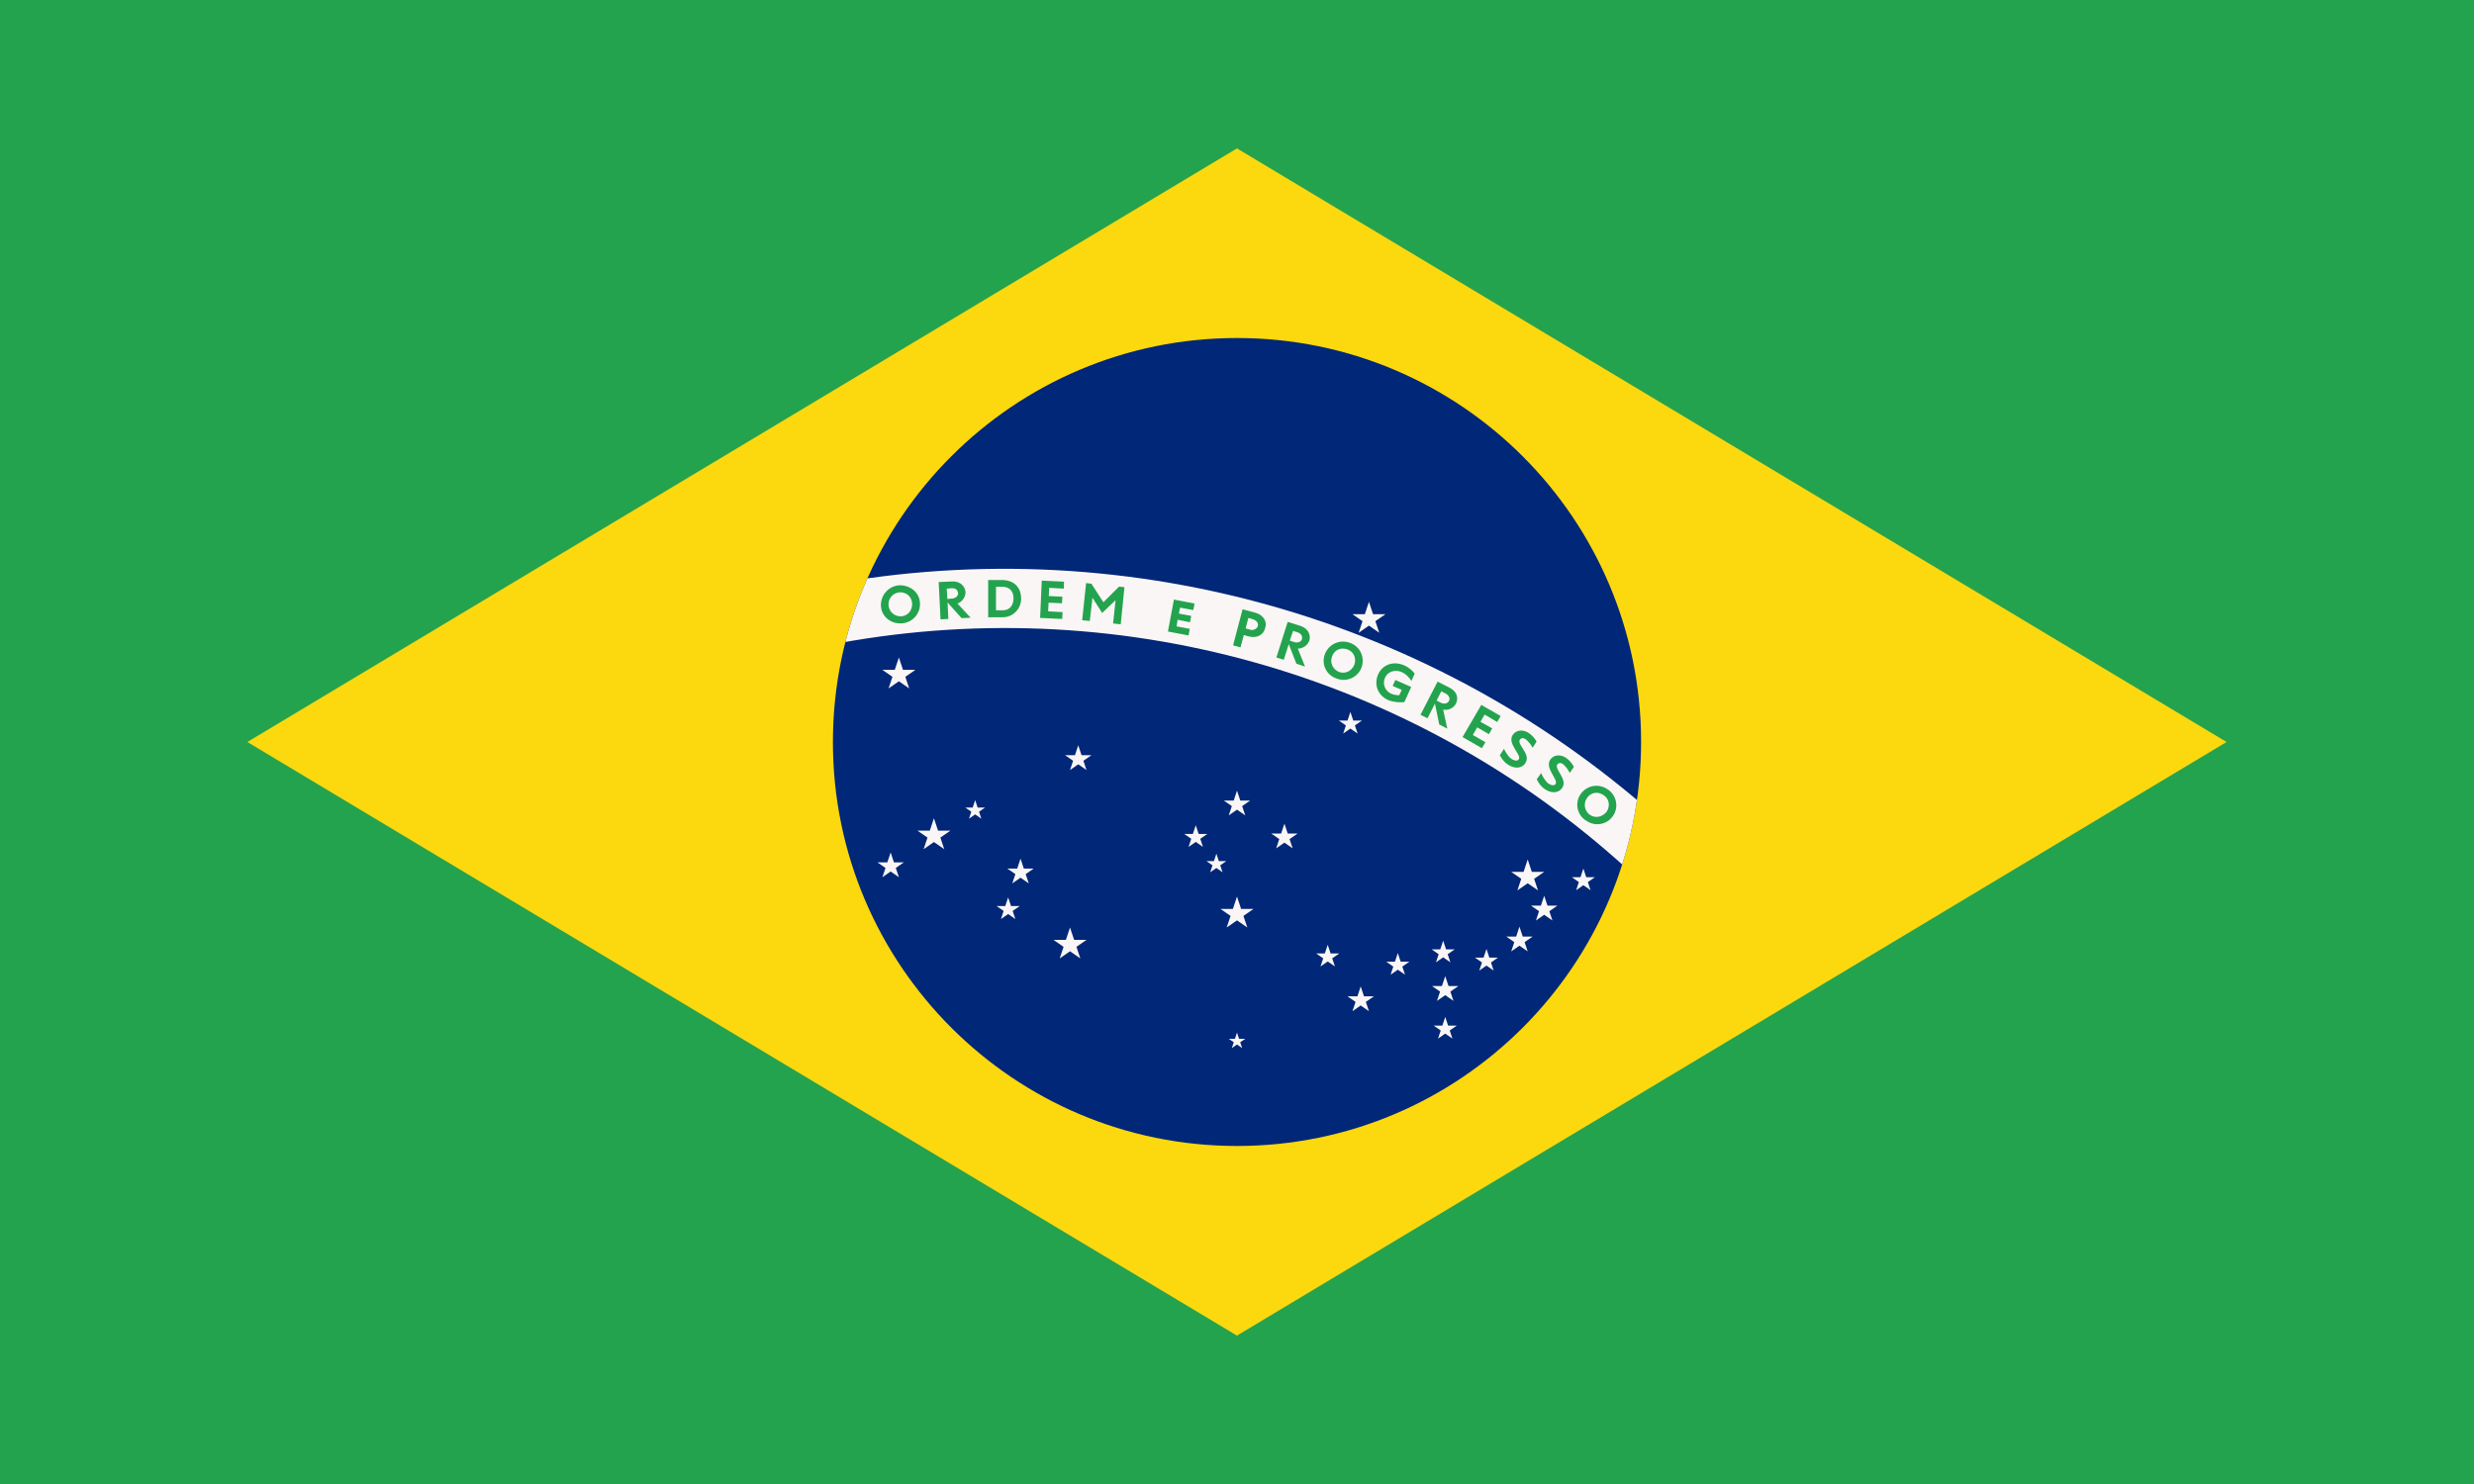
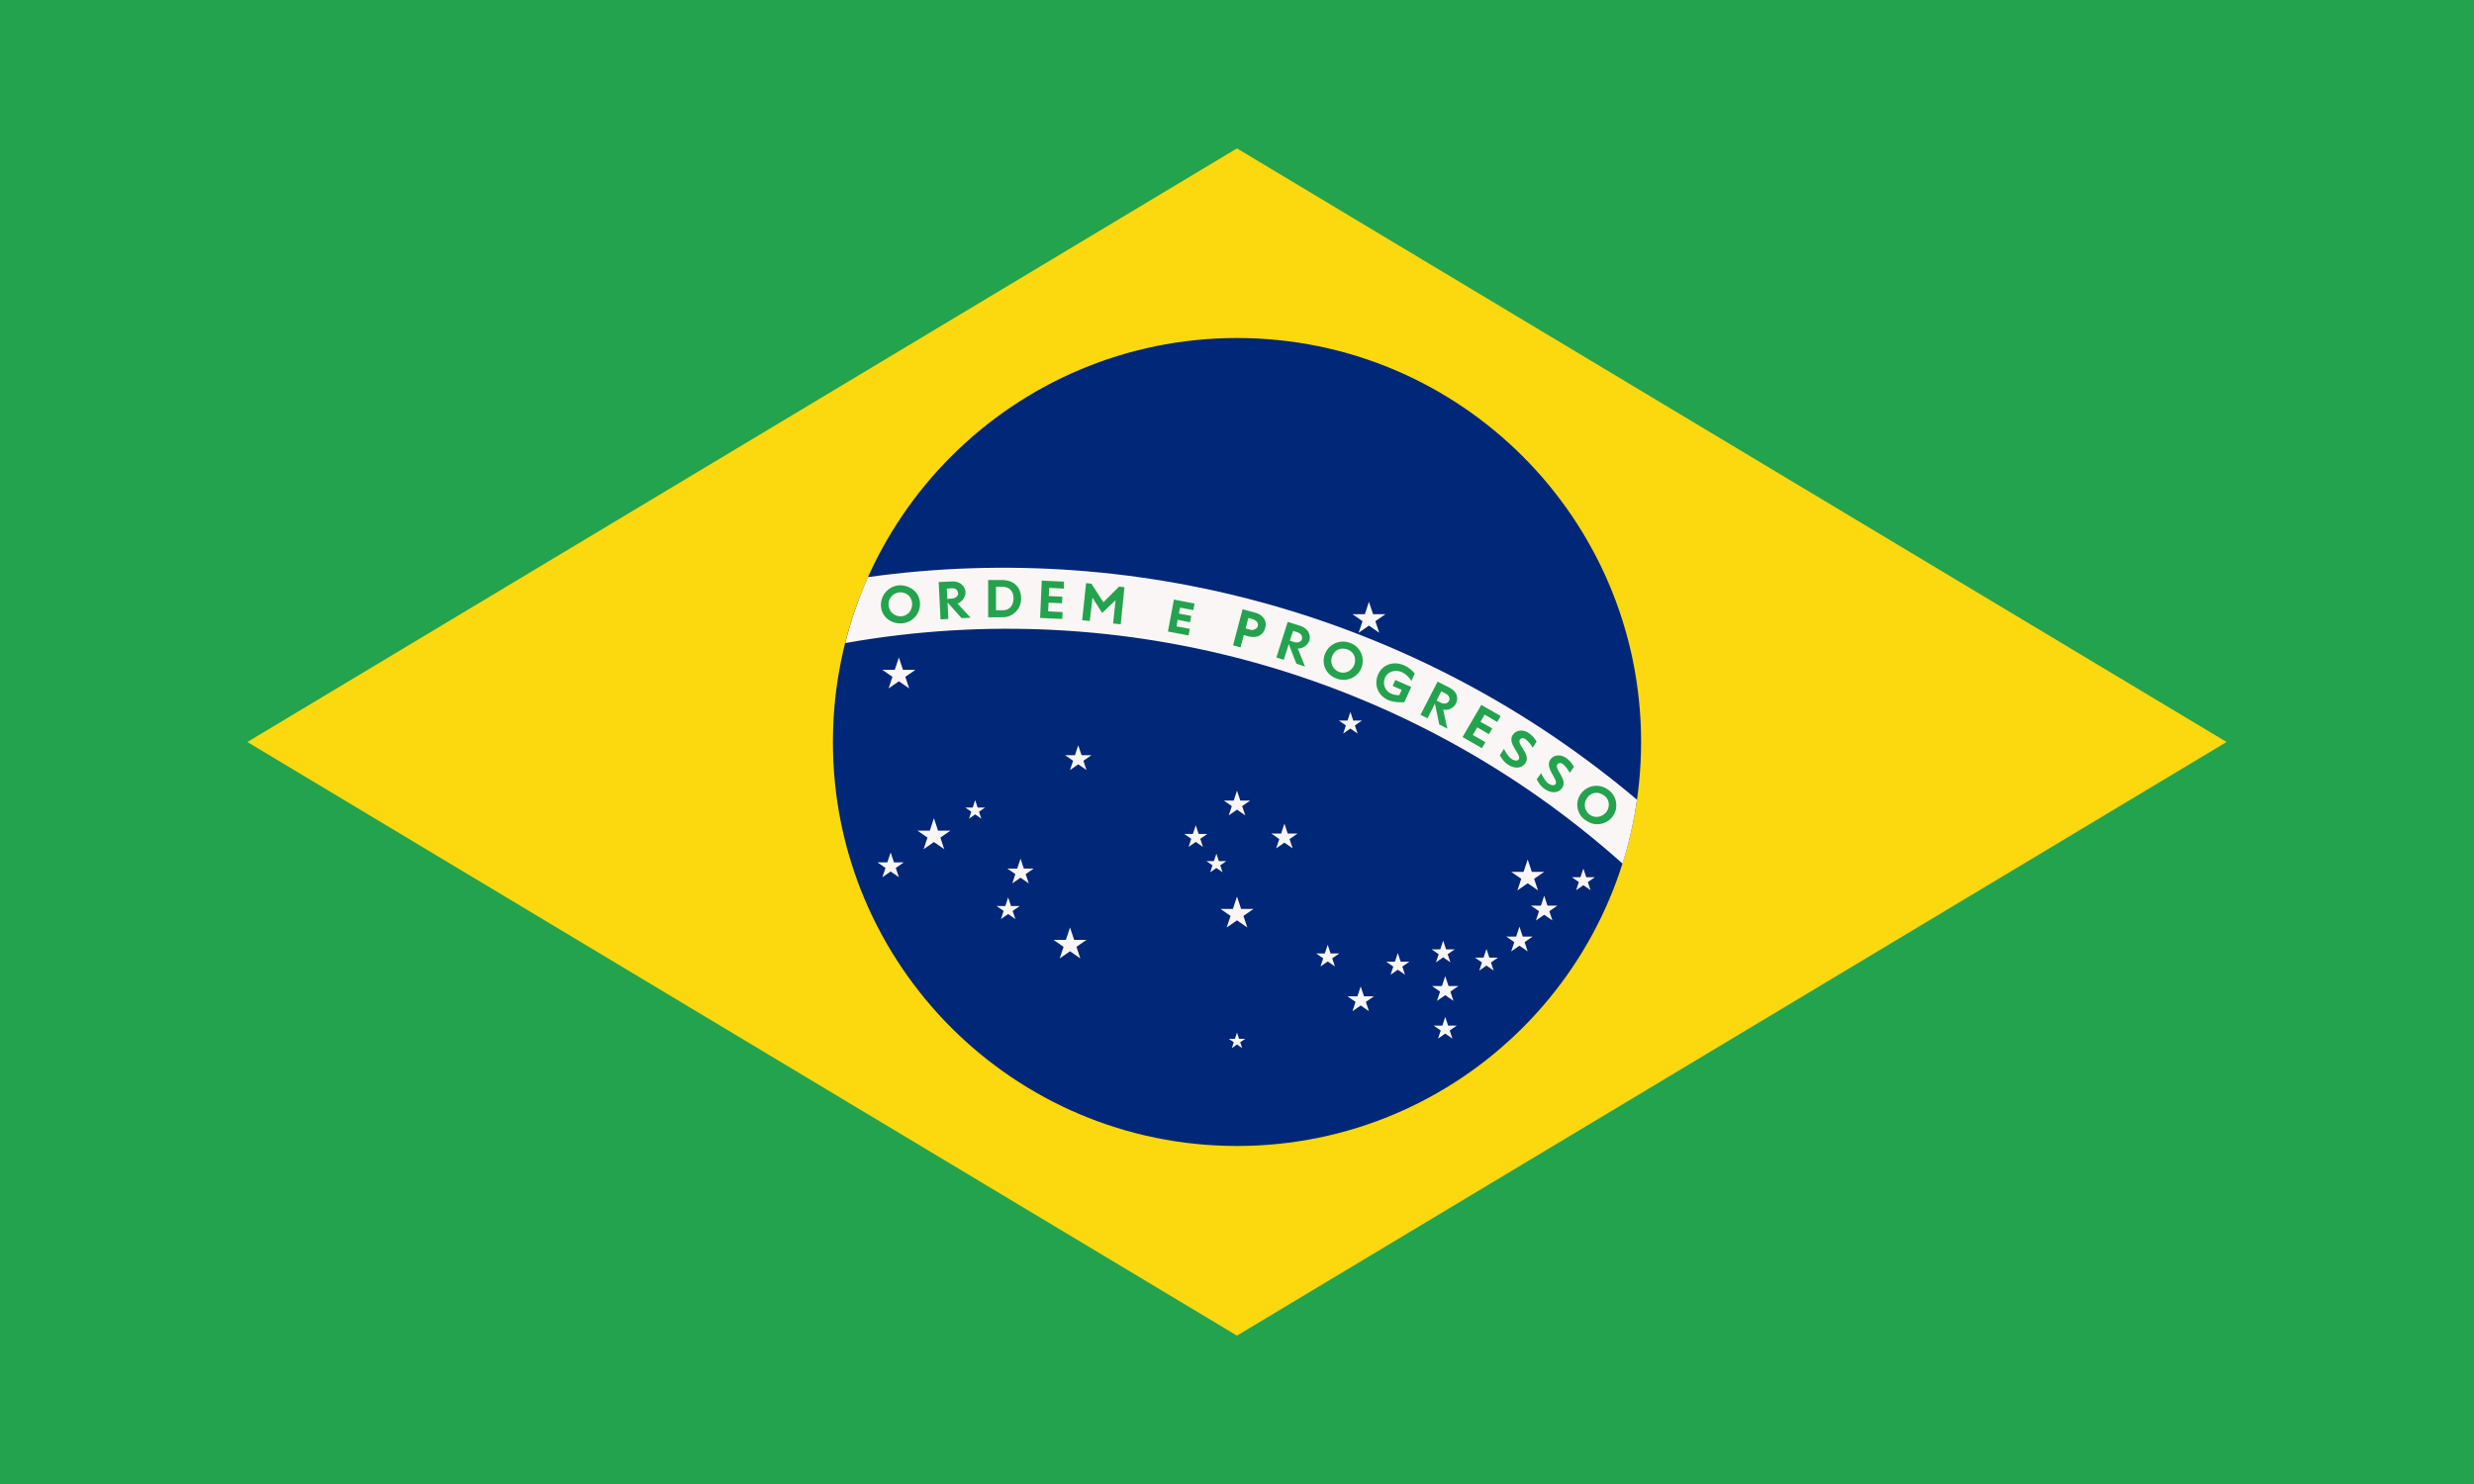
<svg xmlns="http://www.w3.org/2000/svg" xmlns:xlink="http://www.w3.org/1999/xlink" width="1200" height="720">
  <defs>
-     <use xlink:href="#a" id="d" transform="scale(.8)" />
-     <use xlink:href="#a" id="f" transform="scale(.7)" />
-     <use xlink:href="#a" id="e" transform="scale(.6)" />
-     <use xlink:href="#a" id="g" transform="scale(.5)" />
+     <use xlink:href="#a" id="b" transform="scale(.8)" />
+     <use xlink:href="#a" id="d" transform="scale(.7)" />
+     <use xlink:href="#a" id="c" transform="scale(.6)" />
+     <use xlink:href="#a" id="e" transform="scale(.5)" />
    <path id="a" d="M0-8 5 7-8-2H8L-5 7Z" />
  </defs>
  <path fill="#24a34e" d="M0 0h1200v720H0z" />
  <path fill="#fcd80e" d="m120 360 480 288 480-288L600 72 120 360Z" />
-   <circle id="b" cx="600" cy="360" r="196" fill="#012778" />
-   <clipPath id="c">
-     <use xlink:href="#b" />
-   </clipPath>
+   <circle cx="600" cy="360" r="196" fill="#012778" />
  <g fill="#faf6f5">
-     <g clip-path="url(#c)">
-       <path d="M400 284a476 476 0 0 1 414 122l-20 20a448 448 0 0 0-387-114Z" />
-     </g>
+     <path d="M421 280a476 476 0 0 1 373 108 196 196 0 0 1-7 31 448 448 0 0 0-377-107 196 196 0 0 1 11-32Z" />
    <use xlink:href="#a" x="436" y="327" />
    <use xlink:href="#a" x="453" y="405" />
-     <use xlink:href="#d" x="432" y="420" />
-     <use xlink:href="#e" x="473" y="393" />
-     <use xlink:href="#d" x="495" y="423" />
-     <use xlink:href="#f" x="489" y="441" />
+     <use xlink:href="#b" x="432" y="420" />
+     <use xlink:href="#c" x="473" y="393" />
+     <use xlink:href="#b" x="495" y="423" />
+     <use xlink:href="#d" x="489" y="441" />
    <use xlink:href="#a" x="664" y="300" />
    <use xlink:href="#a" x="741" y="425" />
-     <use xlink:href="#f" x="768" y="427" />
-     <use xlink:href="#d" x="749" y="441" />
-     <use xlink:href="#d" x="701" y="480" />
-     <use xlink:href="#f" x="701" y="499" />
-     <use xlink:href="#f" x="721" y="466" />
-     <use xlink:href="#d" x="737" y="456" />
-     <use xlink:href="#f" x="700" y="462" />
-     <use xlink:href="#d" x="523" y="368" />
-     <use xlink:href="#f" x="655" y="351" />
+     <use xlink:href="#d" x="768" y="427" />
+     <use xlink:href="#b" x="749" y="441" />
+     <use xlink:href="#b" x="701" y="480" />
+     <use xlink:href="#d" x="701" y="499" />
+     <use xlink:href="#d" x="721" y="466" />
+     <use xlink:href="#b" x="737" y="456" />
+     <use xlink:href="#d" x="700" y="462" />
+     <use xlink:href="#b" x="523" y="368" />
+     <use xlink:href="#d" x="655" y="351" />
    <use xlink:href="#a" x="600" y="443" />
-     <use xlink:href="#d" x="623" y="406" />
-     <use xlink:href="#d" x="600" y="390" />
-     <use xlink:href="#f" x="580" y="406" />
-     <use xlink:href="#e" x="590" y="419" />
-     <use xlink:href="#d" x="660" y="485" />
-     <use xlink:href="#f" x="678" y="468" />
-     <use xlink:href="#f" x="644" y="464" />
+     <use xlink:href="#b" x="623" y="406" />
+     <use xlink:href="#b" x="600" y="390" />
+     <use xlink:href="#d" x="580" y="406" />
+     <use xlink:href="#c" x="590" y="419" />
+     <use xlink:href="#b" x="660" y="485" />
+     <use xlink:href="#d" x="678" y="468" />
+     <use xlink:href="#d" x="644" y="464" />
    <use xlink:href="#a" x="519" y="458" />
-     <use xlink:href="#g" x="600" y="505" />
+     <use xlink:href="#e" x="600" y="505" />
  </g>
  <path fill="#24a34e" d="M771.4 395.5c2.6 1.6 5.9.9 8-1.8 1.7-2.9 1.1-6.3-1.7-8-2.9-1.9-6.3-1.2-8.1 1.7a5.9 5.9 0 0 0 1.8 8.1Zm11.1.2a9.2 9.2 0 0 1-12.9 2.6 9 9 0 0 1-3-12.9 9.3 9.3 0 0 1 12.9-2.6 9.2 9.2 0 0 1 3 12.9Zm-25-13.1c-1.9 2.4-5.7 2.5-9.2-.5-1.5-1.3-2.4-3-2.9-4l2.1-3c.7 1.6 2.1 3.9 3.3 4.9 1.6 1.1 3.1 1.3 3.7.4 1.6-2.2-5.9-8.1-2.2-12.3 1.8-2.1 5-2.1 7.6-.2 1.4 1 2.9 2.8 3.5 4.2l-2 2.9c-.7-1.5-2.1-3.3-3.3-4.3-1-.7-2-.6-2.6 0-2.1 2.5 5.5 7.4 2 11.9Zm-17.8-12.1c-1.8 2.5-5.6 2.7-9.2-.2a12 12 0 0 1-3-3.9l2-3.1c.7 1.6 2.2 3.9 3.5 4.8 1.6 1.1 3.1 1.2 3.7.3 1.5-2.3-6.2-7.9-2.7-12.2 1.8-2.2 5-2.3 7.6-.5 1.5 1 3 2.7 3.7 4.1l-1.9 3c-.8-1.5-2.2-3.3-3.5-4.2-1-.7-2-.6-2.6.1-2 2.5 5.8 7.2 2.4 11.8Zm-20.9-7.5-9.4-5.4 9.1-15.6 9.4 5.4-1.7 2.9-6.1-3.6-2 3.5 5.7 3.2-1.6 2.8-5.7-3.3-2.1 3.7 6.1 3.5Zm-20-22.1c1.5.8 3.2.6 4-.8.7-1.3 0-2.8-1.6-3.6l-2.1-1.1-2.3 4.5 2 1Zm3.2 12.6-3.9-2-2.1-10.1-3.6 7.1-3.4-1.7 8.3-16.1 5.9 3c3.1 1.6 4.5 4.5 3 7.7a5.8 5.8 0 0 1-6.2 2.9Zm-20.8-12.9c-2.3.4-5.7 0-8-1-4.8-2.2-6.9-7.3-4.8-12.3 2.2-5 7.6-6.8 12.9-4.4 1.8.8 3.9 2.5 4.9 3.9l-1.6 3.6a11 11 0 0 0-4.6-4.3c-3.4-1.4-6.9-.3-8.2 2.7a5.8 5.8 0 0 0 3.1 7.8c1.2.5 2.5.7 3.8.7l1.2-2.6-4.4-1.9 1.3-2.9 7.7 3.4ZM649.5 326c2.9 1.1 6-.3 7.4-3.4 1.1-3.2-.2-6.4-3.3-7.5-3.2-1.2-6.4.2-7.5 3.4a5.8 5.8 0 0 0 3.4 7.5Zm10.9-2.1a9.3 9.3 0 0 1-12.1 5.3 9 9 0 0 1-5.6-12 9.4 9.4 0 0 1 12.1-5.3c4.9 1.7 7.4 7 5.6 12Zm-32.7-12.4c1.4.5 3.4.1 3.8-1.4.4-1.6-.6-2.8-2.1-3.3l-2.2-.7-1.6 4.7Zm5.3 11.9-4.2-1.4-3.7-9.5-2.4 7.6-3.6-1.1 5.5-17.3 6.3 2c4 1.4 4.9 4.7 4.2 7.1a6.1 6.1 0 0 1-5.6 3.9Zm-26.6-17.9c1.4.5 3.4-.4 3.7-1.8.4-1.6-.9-2.8-2.5-3.3l-2.1-.6-1.3 5.1 2.2.6Zm-4.7 8.6-3.6-1 4.6-17.5 6 1.6c3.6 1 6.1 3.8 5 7.4-.9 3.7-4.2 5.1-8 4.2l-2.4-.7Zm-25.2-5.8-10-1.9 2.9-15.5 10 1.9-.6 3.2-6.4-1.2-.6 2.9 6 1.1-.6 3.1-6-1.2-.5 3.2 6.4 1.2Zm-32.9-5.4-3.7-.4 1.2-11.3-6.5 6.2-4.7-7.4-1.3 11.3-3.7-.4 1.9-18 2.6.3 5.8 9 7.6-7.6 2.6.3Zm-28.4-2.6-10.7-.5.8-18.1 10.8.5-.1 3.4-7.1-.4-.2 4 6.6.3-.2 3.2-6.5-.3-.2 4.2 7 .4Zm-32.1-4.2h3.2c4 0 5.3-3.1 5.3-5.8 0-3.4-1.9-5.6-5.3-5.6h-3.2Zm-3.8 3.4v-18.1h6.6c5.7 0 9.3 3.3 9.4 8.9a9 9 0 0 1-9.1 9.2Zm-19.8-8.9 2.2-.2c1.4 0 3.2-1.1 3-2.7-.2-1.7-1.5-2.4-3.1-2.3l-2.4.2Zm-3.3 9.9-.9-18.1 6.5-.3c4.2-.2 6.3 2.6 6.5 5 .2 2.2-1.5 5-3.9 5.7l6.4 6.9-4.4.2-6.8-7.6.4 8Zm-18.8-1.5c3.1-.3 5.3-3.1 5-6.5-.3-3.2-3-5.4-6.3-5.1a5.8 5.8 0 0 0-5.1 6.4 5.8 5.8 0 0 0 6.4 5.2Zm.5 3.4c-5.5.6-10.2-3-10.6-8.2a9.6 9.6 0 0 1 8.4-10.2c5.4-.4 10 3.1 10.5 8.1a9.4 9.4 0 0 1-8.3 10.3Z" />
</svg>
